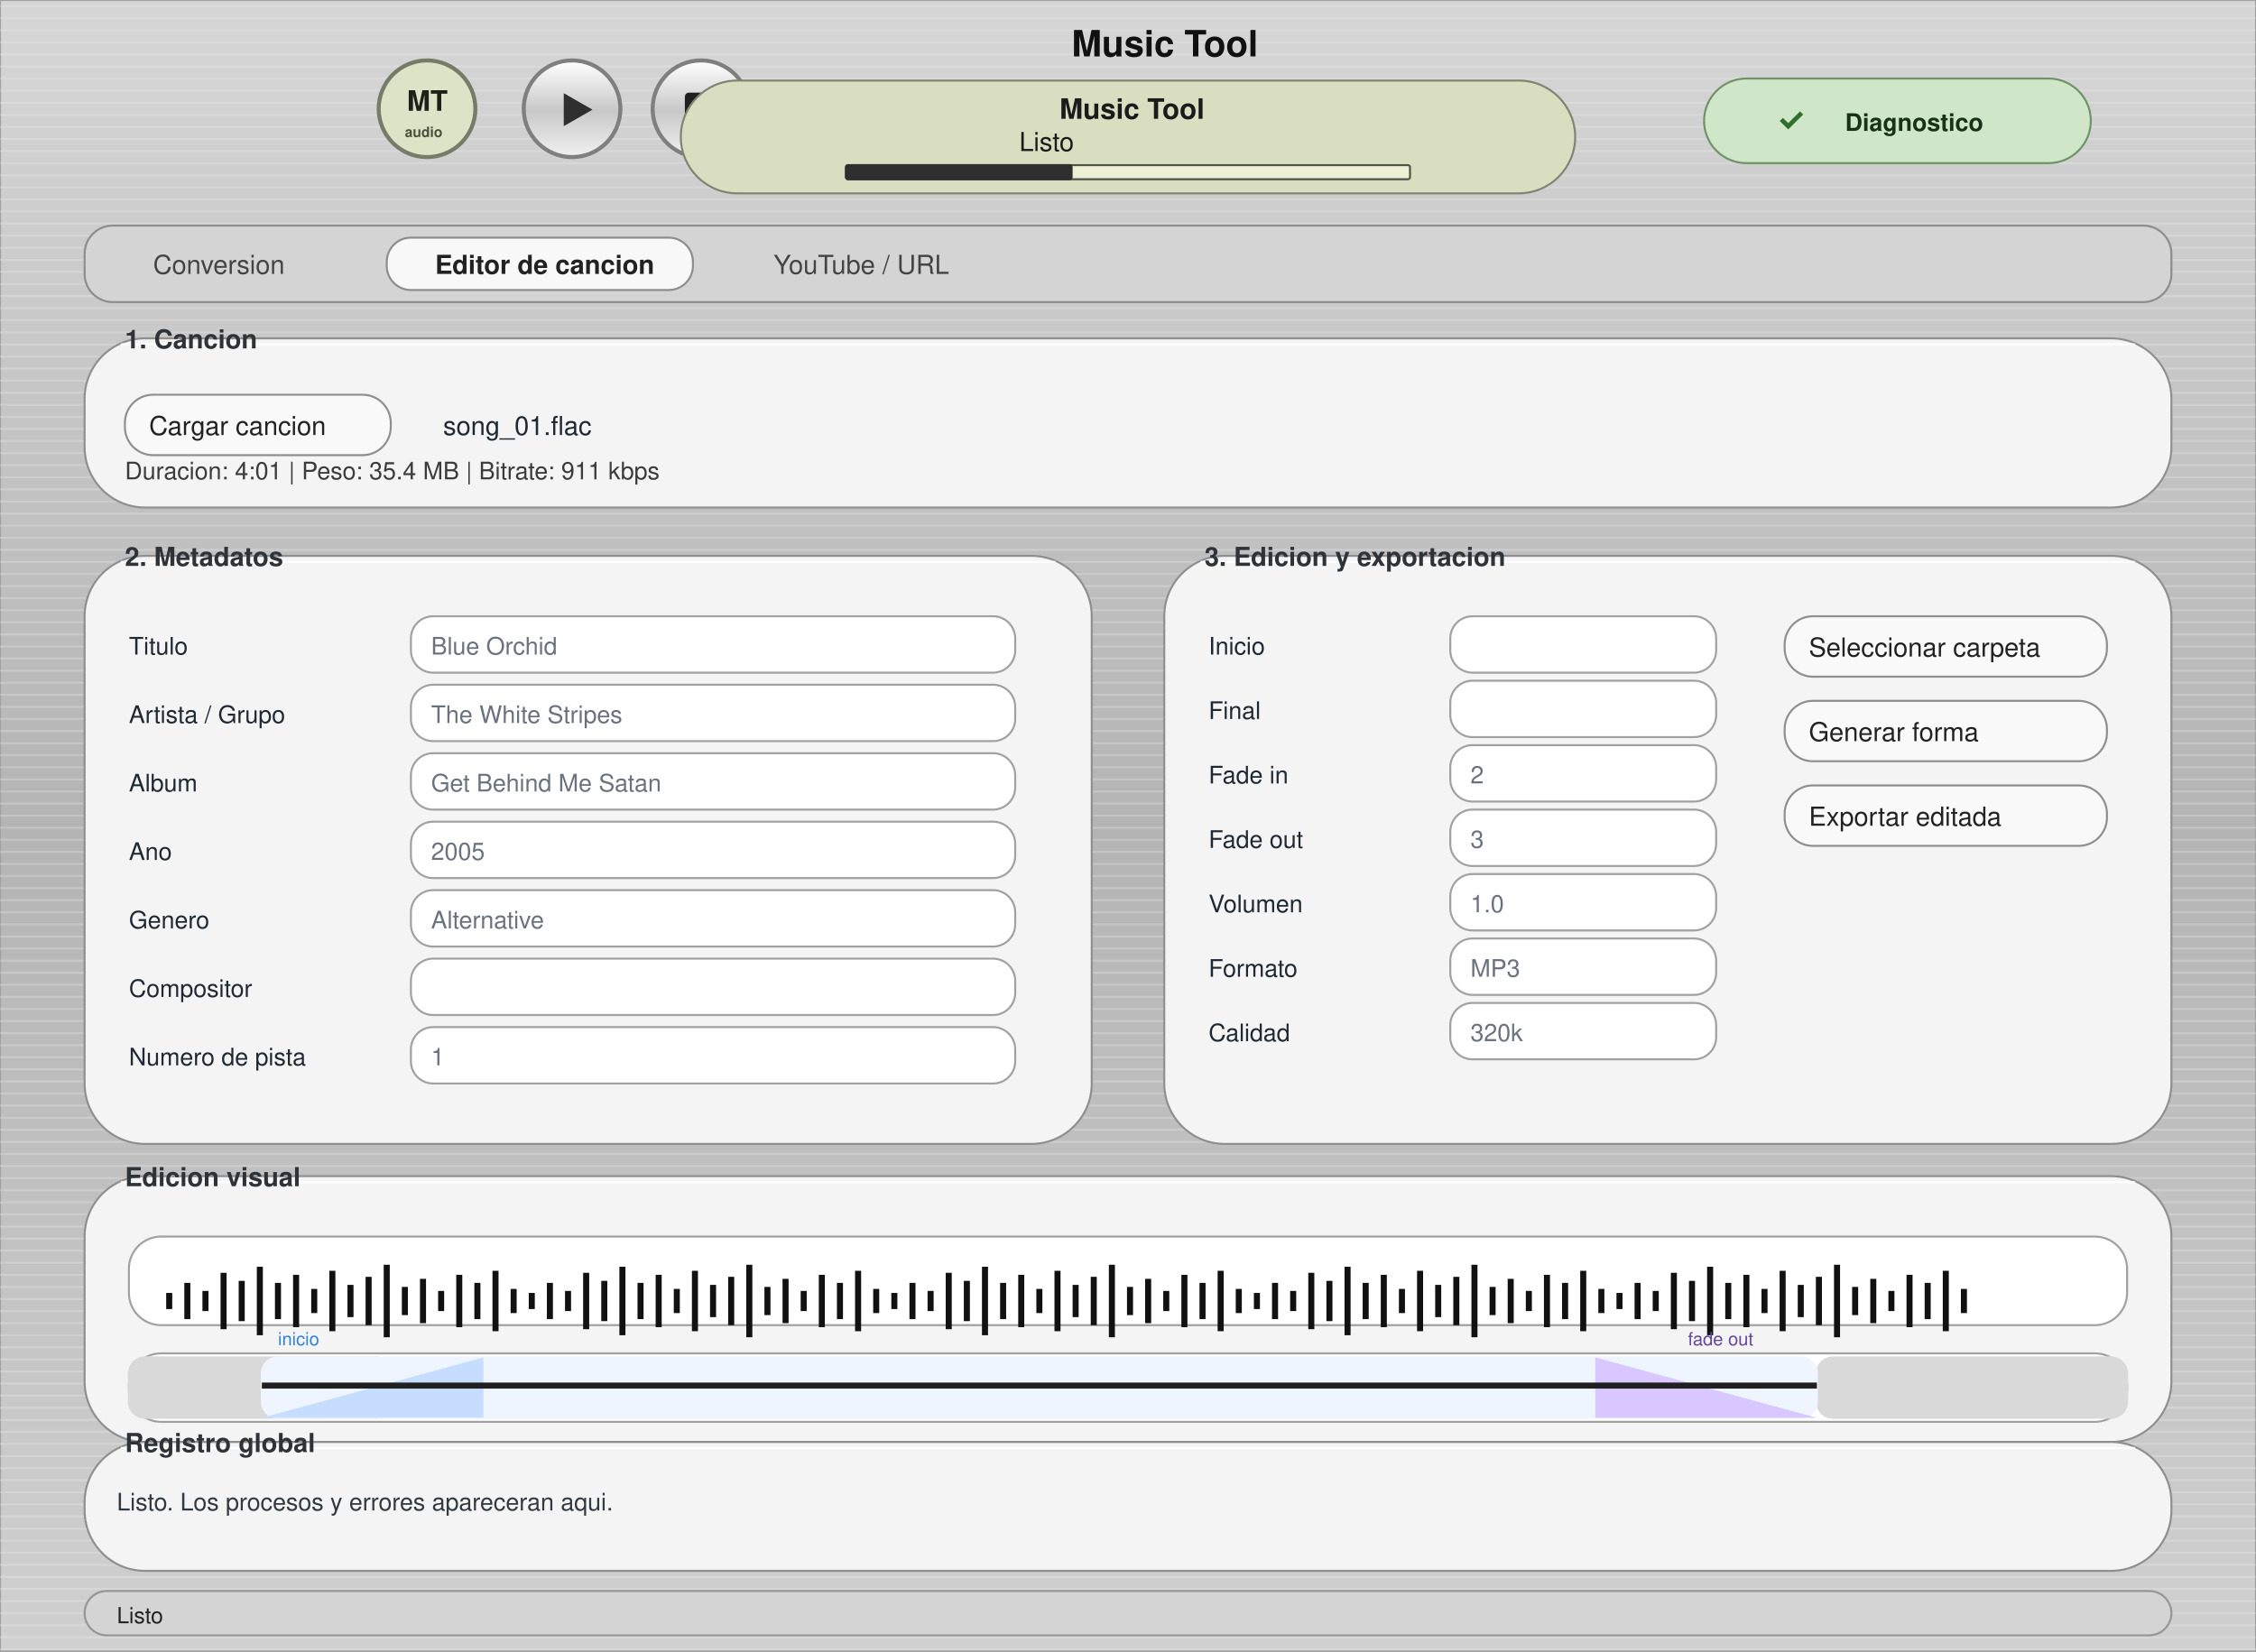
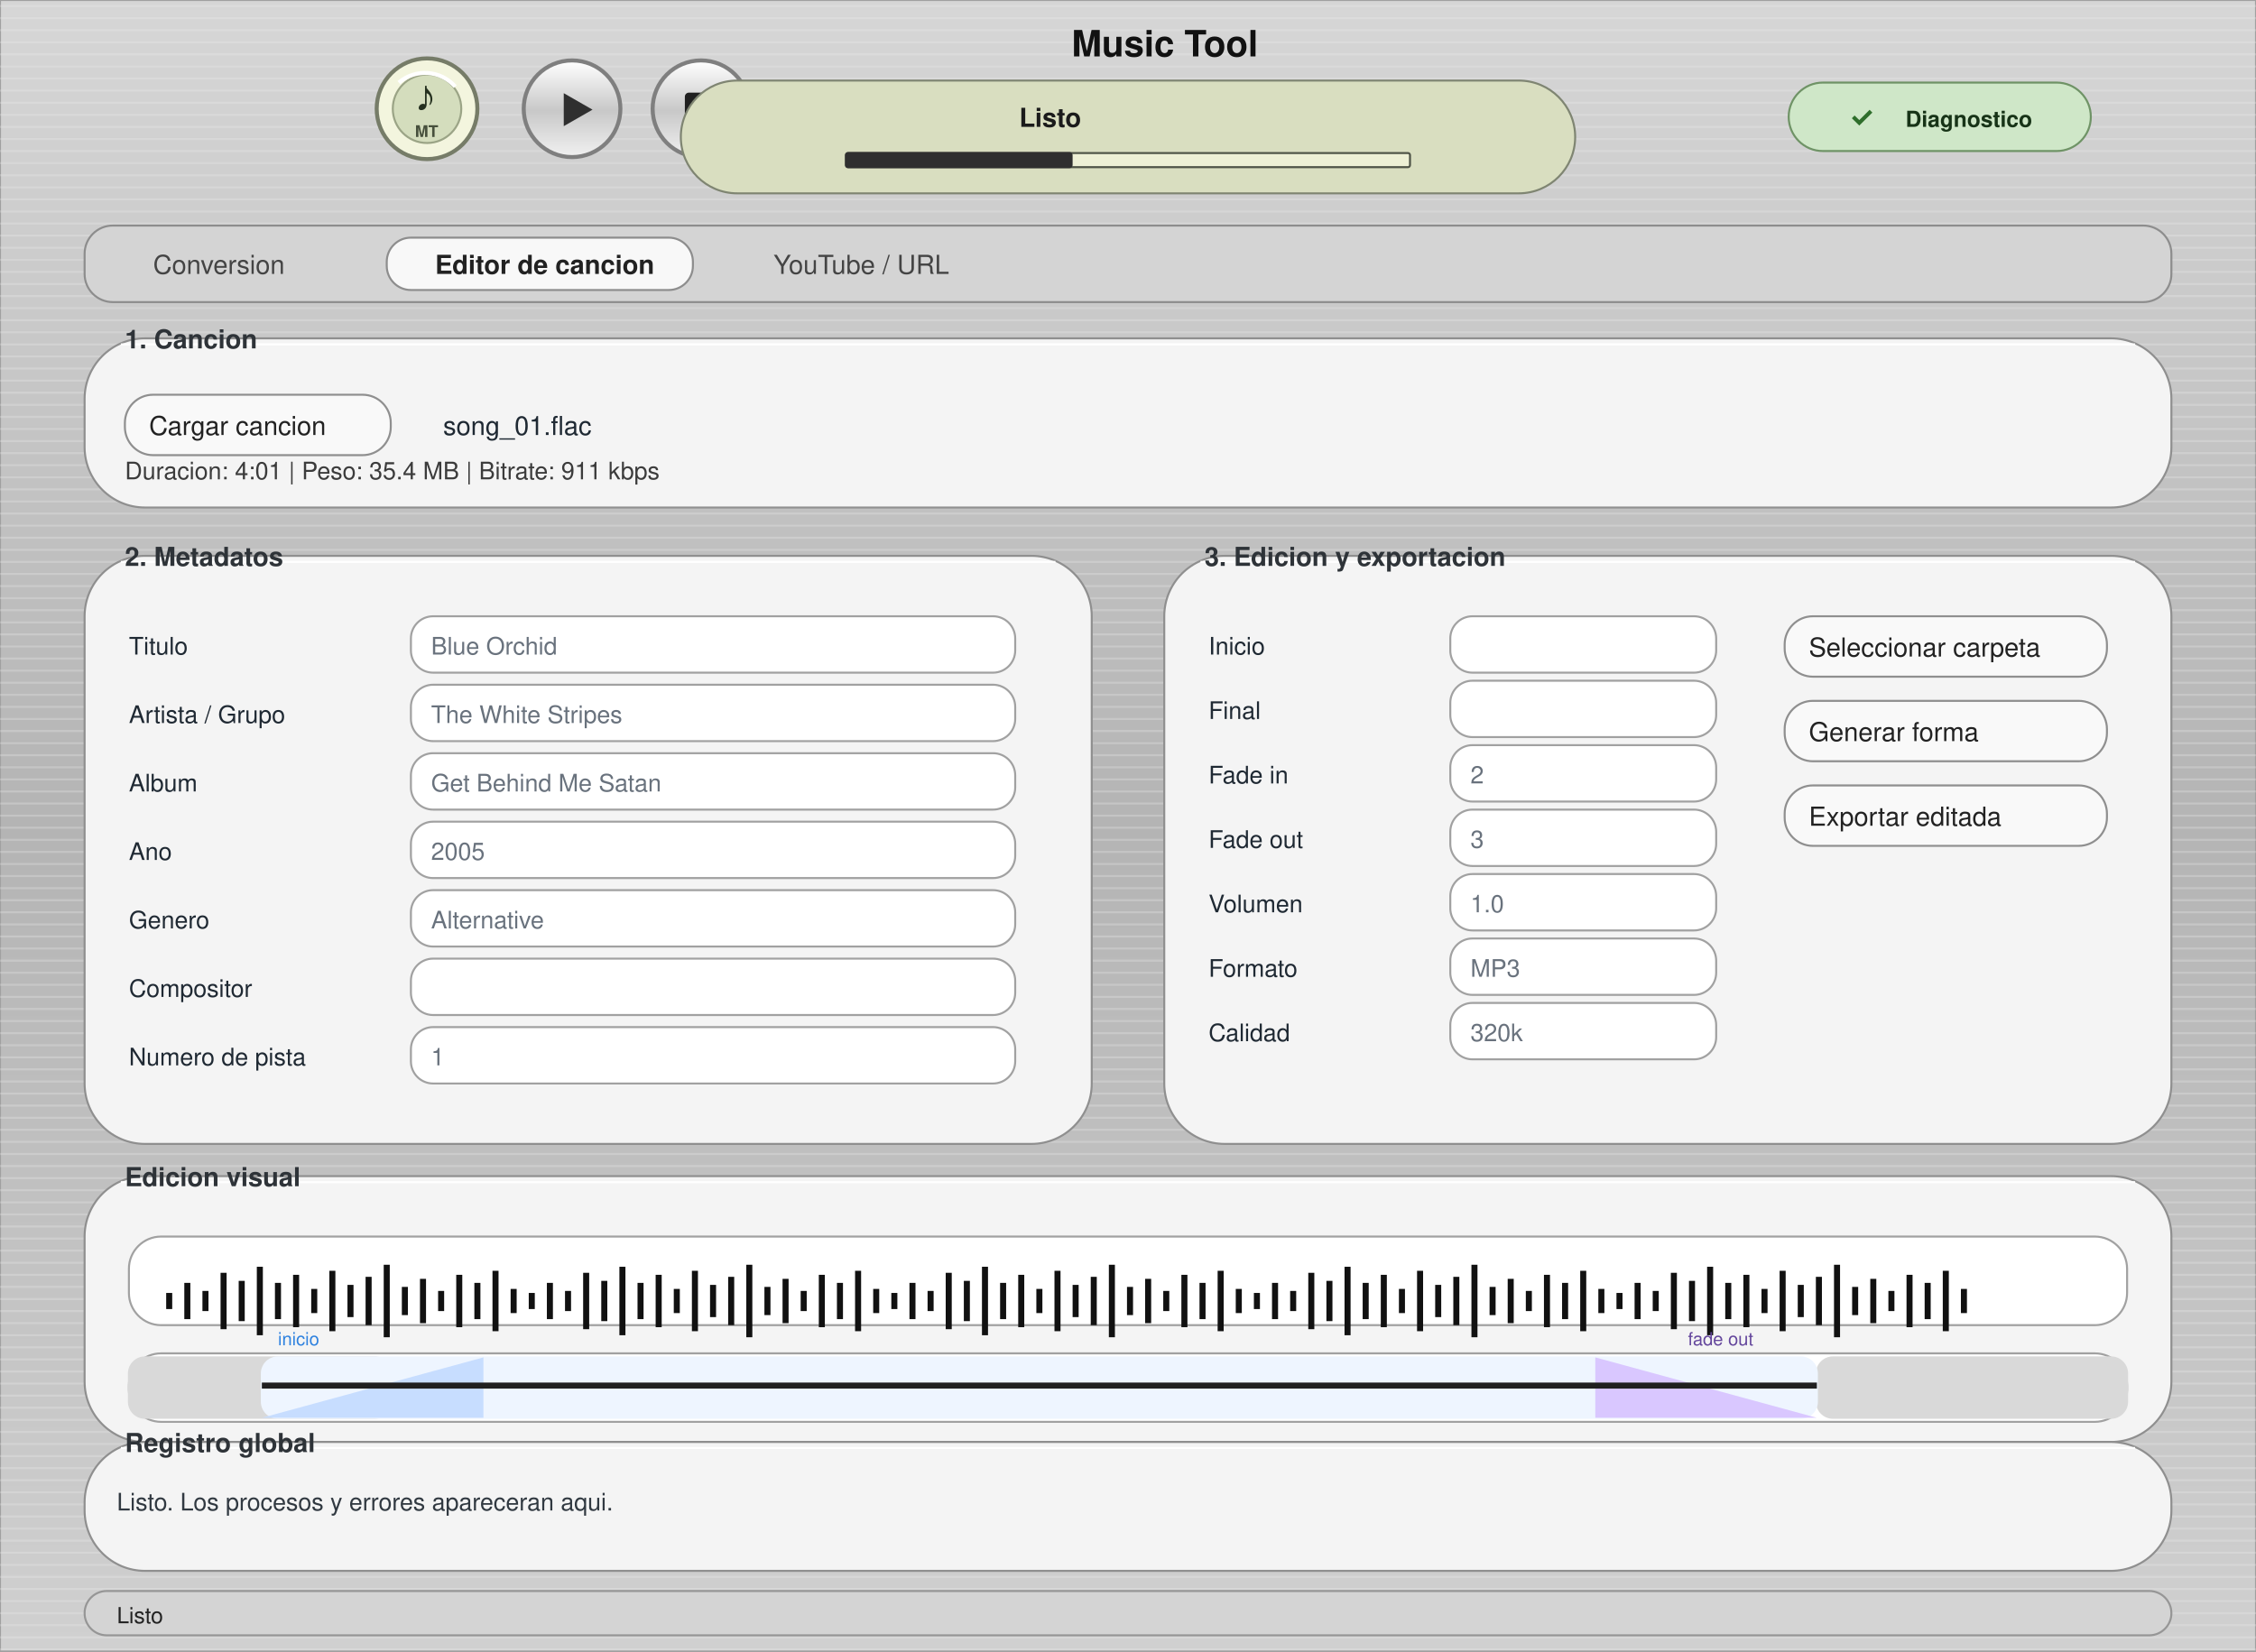
<svg xmlns="http://www.w3.org/2000/svg" width="1120" height="820" viewBox="0 0 1120 820">
  <defs>
    <linearGradient id="metal" x1="0" x2="0" y1="0" y2="1">
      <stop offset="0" stop-color="#d6d6d6" />
      <stop offset="0.5" stop-color="#b4b4b4" />
      <stop offset="1" stop-color="#d0d0d0" />
    </linearGradient>
    <linearGradient id="buttonChrome" x1="0" x2="0" y1="0" y2="1">
      <stop offset="0" stop-color="#ffffff" />
      <stop offset="0.52" stop-color="#c8c8c8" />
      <stop offset="1" stop-color="#f1f1f1" />
    </linearGradient>
    <linearGradient id="tableHeader" x1="0" x2="0" y1="0" y2="1">
      <stop offset="0" stop-color="#f9f9f9" />
      <stop offset="1" stop-color="#bdbdbd" />
    </linearGradient>
  </defs>
  <rect x="0" y="0" width="1120" height="820" rx="0" fill="url(#metal)" stroke="#a0a0a0" />
  <line x1="0" y1="3" x2="1120" y2="3" stroke="#eeeeee" opacity="0.28" />
  <line x1="0" y1="9" x2="1120" y2="9" stroke="#eeeeee" opacity="0.28" />
  <line x1="0" y1="15" x2="1120" y2="15" stroke="#eeeeee" opacity="0.28" />
  <line x1="0" y1="21" x2="1120" y2="21" stroke="#eeeeee" opacity="0.28" />
  <line x1="0" y1="27" x2="1120" y2="27" stroke="#eeeeee" opacity="0.28" />
  <line x1="0" y1="33" x2="1120" y2="33" stroke="#eeeeee" opacity="0.28" />
  <line x1="0" y1="39" x2="1120" y2="39" stroke="#eeeeee" opacity="0.28" />
  <line x1="0" y1="45" x2="1120" y2="45" stroke="#eeeeee" opacity="0.28" />
  <line x1="0" y1="51" x2="1120" y2="51" stroke="#eeeeee" opacity="0.28" />
  <line x1="0" y1="57" x2="1120" y2="57" stroke="#eeeeee" opacity="0.28" />
  <line x1="0" y1="63" x2="1120" y2="63" stroke="#eeeeee" opacity="0.28" />
  <line x1="0" y1="69" x2="1120" y2="69" stroke="#eeeeee" opacity="0.28" />
  <line x1="0" y1="75" x2="1120" y2="75" stroke="#eeeeee" opacity="0.28" />
  <line x1="0" y1="81" x2="1120" y2="81" stroke="#eeeeee" opacity="0.28" />
  <line x1="0" y1="87" x2="1120" y2="87" stroke="#eeeeee" opacity="0.28" />
  <line x1="0" y1="93" x2="1120" y2="93" stroke="#eeeeee" opacity="0.28" />
  <line x1="0" y1="99" x2="1120" y2="99" stroke="#eeeeee" opacity="0.28" />
  <line x1="0" y1="105" x2="1120" y2="105" stroke="#eeeeee" opacity="0.28" />
  <line x1="0" y1="111" x2="1120" y2="111" stroke="#eeeeee" opacity="0.28" />
  <line x1="0" y1="117" x2="1120" y2="117" stroke="#eeeeee" opacity="0.28" />
  <line x1="0" y1="123" x2="1120" y2="123" stroke="#eeeeee" opacity="0.28" />
  <line x1="0" y1="129" x2="1120" y2="129" stroke="#eeeeee" opacity="0.28" />
  <line x1="0" y1="135" x2="1120" y2="135" stroke="#eeeeee" opacity="0.28" />
  <line x1="0" y1="141" x2="1120" y2="141" stroke="#eeeeee" opacity="0.28" />
  <line x1="0" y1="147" x2="1120" y2="147" stroke="#eeeeee" opacity="0.28" />
  <line x1="0" y1="153" x2="1120" y2="153" stroke="#eeeeee" opacity="0.28" />
  <line x1="0" y1="159" x2="1120" y2="159" stroke="#eeeeee" opacity="0.28" />
  <line x1="0" y1="165" x2="1120" y2="165" stroke="#eeeeee" opacity="0.28" />
  <line x1="0" y1="171" x2="1120" y2="171" stroke="#eeeeee" opacity="0.28" />
  <line x1="0" y1="177" x2="1120" y2="177" stroke="#eeeeee" opacity="0.28" />
  <line x1="0" y1="183" x2="1120" y2="183" stroke="#eeeeee" opacity="0.28" />
  <line x1="0" y1="189" x2="1120" y2="189" stroke="#eeeeee" opacity="0.28" />
  <line x1="0" y1="195" x2="1120" y2="195" stroke="#eeeeee" opacity="0.28" />
  <line x1="0" y1="201" x2="1120" y2="201" stroke="#eeeeee" opacity="0.28" />
  <line x1="0" y1="207" x2="1120" y2="207" stroke="#eeeeee" opacity="0.28" />
  <line x1="0" y1="213" x2="1120" y2="213" stroke="#eeeeee" opacity="0.28" />
  <line x1="0" y1="219" x2="1120" y2="219" stroke="#eeeeee" opacity="0.28" />
  <line x1="0" y1="225" x2="1120" y2="225" stroke="#eeeeee" opacity="0.28" />
  <line x1="0" y1="231" x2="1120" y2="231" stroke="#eeeeee" opacity="0.28" />
  <line x1="0" y1="237" x2="1120" y2="237" stroke="#eeeeee" opacity="0.28" />
  <line x1="0" y1="243" x2="1120" y2="243" stroke="#eeeeee" opacity="0.28" />
  <line x1="0" y1="249" x2="1120" y2="249" stroke="#eeeeee" opacity="0.28" />
  <line x1="0" y1="255" x2="1120" y2="255" stroke="#eeeeee" opacity="0.28" />
  <line x1="0" y1="261" x2="1120" y2="261" stroke="#eeeeee" opacity="0.28" />
  <line x1="0" y1="267" x2="1120" y2="267" stroke="#eeeeee" opacity="0.28" />
  <line x1="0" y1="273" x2="1120" y2="273" stroke="#eeeeee" opacity="0.28" />
  <line x1="0" y1="279" x2="1120" y2="279" stroke="#eeeeee" opacity="0.28" />
  <line x1="0" y1="285" x2="1120" y2="285" stroke="#eeeeee" opacity="0.28" />
  <line x1="0" y1="291" x2="1120" y2="291" stroke="#eeeeee" opacity="0.28" />
  <line x1="0" y1="297" x2="1120" y2="297" stroke="#eeeeee" opacity="0.28" />
  <line x1="0" y1="303" x2="1120" y2="303" stroke="#eeeeee" opacity="0.28" />
  <line x1="0" y1="309" x2="1120" y2="309" stroke="#eeeeee" opacity="0.28" />
  <line x1="0" y1="315" x2="1120" y2="315" stroke="#eeeeee" opacity="0.28" />
  <line x1="0" y1="321" x2="1120" y2="321" stroke="#eeeeee" opacity="0.28" />
  <line x1="0" y1="327" x2="1120" y2="327" stroke="#eeeeee" opacity="0.28" />
  <line x1="0" y1="333" x2="1120" y2="333" stroke="#eeeeee" opacity="0.28" />
  <line x1="0" y1="339" x2="1120" y2="339" stroke="#eeeeee" opacity="0.28" />
  <line x1="0" y1="345" x2="1120" y2="345" stroke="#eeeeee" opacity="0.28" />
  <line x1="0" y1="351" x2="1120" y2="351" stroke="#eeeeee" opacity="0.28" />
  <line x1="0" y1="357" x2="1120" y2="357" stroke="#eeeeee" opacity="0.28" />
  <line x1="0" y1="363" x2="1120" y2="363" stroke="#eeeeee" opacity="0.28" />
  <line x1="0" y1="369" x2="1120" y2="369" stroke="#eeeeee" opacity="0.28" />
  <line x1="0" y1="375" x2="1120" y2="375" stroke="#eeeeee" opacity="0.28" />
  <line x1="0" y1="381" x2="1120" y2="381" stroke="#eeeeee" opacity="0.28" />
  <line x1="0" y1="387" x2="1120" y2="387" stroke="#eeeeee" opacity="0.28" />
  <line x1="0" y1="393" x2="1120" y2="393" stroke="#eeeeee" opacity="0.28" />
  <line x1="0" y1="399" x2="1120" y2="399" stroke="#eeeeee" opacity="0.28" />
  <line x1="0" y1="405" x2="1120" y2="405" stroke="#eeeeee" opacity="0.28" />
  <line x1="0" y1="411" x2="1120" y2="411" stroke="#eeeeee" opacity="0.28" />
  <line x1="0" y1="417" x2="1120" y2="417" stroke="#eeeeee" opacity="0.28" />
  <line x1="0" y1="423" x2="1120" y2="423" stroke="#eeeeee" opacity="0.28" />
  <line x1="0" y1="429" x2="1120" y2="429" stroke="#eeeeee" opacity="0.28" />
  <line x1="0" y1="435" x2="1120" y2="435" stroke="#eeeeee" opacity="0.28" />
  <line x1="0" y1="441" x2="1120" y2="441" stroke="#eeeeee" opacity="0.28" />
  <line x1="0" y1="447" x2="1120" y2="447" stroke="#eeeeee" opacity="0.28" />
  <line x1="0" y1="453" x2="1120" y2="453" stroke="#eeeeee" opacity="0.28" />
  <line x1="0" y1="459" x2="1120" y2="459" stroke="#eeeeee" opacity="0.28" />
  <line x1="0" y1="465" x2="1120" y2="465" stroke="#eeeeee" opacity="0.28" />
  <line x1="0" y1="471" x2="1120" y2="471" stroke="#eeeeee" opacity="0.28" />
  <line x1="0" y1="477" x2="1120" y2="477" stroke="#eeeeee" opacity="0.28" />
  <line x1="0" y1="483" x2="1120" y2="483" stroke="#eeeeee" opacity="0.28" />
  <line x1="0" y1="489" x2="1120" y2="489" stroke="#eeeeee" opacity="0.28" />
  <line x1="0" y1="495" x2="1120" y2="495" stroke="#eeeeee" opacity="0.28" />
  <line x1="0" y1="501" x2="1120" y2="501" stroke="#eeeeee" opacity="0.28" />
  <line x1="0" y1="507" x2="1120" y2="507" stroke="#eeeeee" opacity="0.28" />
  <line x1="0" y1="513" x2="1120" y2="513" stroke="#eeeeee" opacity="0.28" />
  <line x1="0" y1="519" x2="1120" y2="519" stroke="#eeeeee" opacity="0.28" />
  <line x1="0" y1="525" x2="1120" y2="525" stroke="#eeeeee" opacity="0.28" />
  <line x1="0" y1="531" x2="1120" y2="531" stroke="#eeeeee" opacity="0.28" />
  <line x1="0" y1="537" x2="1120" y2="537" stroke="#eeeeee" opacity="0.28" />
  <line x1="0" y1="543" x2="1120" y2="543" stroke="#eeeeee" opacity="0.28" />
  <line x1="0" y1="549" x2="1120" y2="549" stroke="#eeeeee" opacity="0.28" />
  <line x1="0" y1="555" x2="1120" y2="555" stroke="#eeeeee" opacity="0.28" />
  <line x1="0" y1="561" x2="1120" y2="561" stroke="#eeeeee" opacity="0.28" />
  <line x1="0" y1="567" x2="1120" y2="567" stroke="#eeeeee" opacity="0.28" />
  <line x1="0" y1="573" x2="1120" y2="573" stroke="#eeeeee" opacity="0.28" />
  <line x1="0" y1="579" x2="1120" y2="579" stroke="#eeeeee" opacity="0.28" />
  <line x1="0" y1="585" x2="1120" y2="585" stroke="#eeeeee" opacity="0.28" />
  <line x1="0" y1="591" x2="1120" y2="591" stroke="#eeeeee" opacity="0.28" />
  <line x1="0" y1="597" x2="1120" y2="597" stroke="#eeeeee" opacity="0.28" />
  <line x1="0" y1="603" x2="1120" y2="603" stroke="#eeeeee" opacity="0.28" />
  <line x1="0" y1="609" x2="1120" y2="609" stroke="#eeeeee" opacity="0.28" />
  <line x1="0" y1="615" x2="1120" y2="615" stroke="#eeeeee" opacity="0.28" />
  <line x1="0" y1="621" x2="1120" y2="621" stroke="#eeeeee" opacity="0.28" />
  <line x1="0" y1="627" x2="1120" y2="627" stroke="#eeeeee" opacity="0.28" />
  <line x1="0" y1="633" x2="1120" y2="633" stroke="#eeeeee" opacity="0.28" />
  <line x1="0" y1="639" x2="1120" y2="639" stroke="#eeeeee" opacity="0.28" />
  <line x1="0" y1="645" x2="1120" y2="645" stroke="#eeeeee" opacity="0.28" />
  <line x1="0" y1="651" x2="1120" y2="651" stroke="#eeeeee" opacity="0.28" />
  <line x1="0" y1="657" x2="1120" y2="657" stroke="#eeeeee" opacity="0.28" />
  <line x1="0" y1="663" x2="1120" y2="663" stroke="#eeeeee" opacity="0.28" />
  <line x1="0" y1="669" x2="1120" y2="669" stroke="#eeeeee" opacity="0.28" />
  <line x1="0" y1="675" x2="1120" y2="675" stroke="#eeeeee" opacity="0.28" />
  <line x1="0" y1="681" x2="1120" y2="681" stroke="#eeeeee" opacity="0.28" />
  <line x1="0" y1="687" x2="1120" y2="687" stroke="#eeeeee" opacity="0.28" />
  <line x1="0" y1="693" x2="1120" y2="693" stroke="#eeeeee" opacity="0.28" />
  <line x1="0" y1="699" x2="1120" y2="699" stroke="#eeeeee" opacity="0.28" />
  <line x1="0" y1="705" x2="1120" y2="705" stroke="#eeeeee" opacity="0.28" />
  <line x1="0" y1="711" x2="1120" y2="711" stroke="#eeeeee" opacity="0.28" />
  <line x1="0" y1="717" x2="1120" y2="717" stroke="#eeeeee" opacity="0.28" />
  <line x1="0" y1="723" x2="1120" y2="723" stroke="#eeeeee" opacity="0.28" />
  <line x1="0" y1="729" x2="1120" y2="729" stroke="#eeeeee" opacity="0.28" />
  <line x1="0" y1="735" x2="1120" y2="735" stroke="#eeeeee" opacity="0.28" />
  <line x1="0" y1="741" x2="1120" y2="741" stroke="#eeeeee" opacity="0.28" />
  <line x1="0" y1="747" x2="1120" y2="747" stroke="#eeeeee" opacity="0.28" />
  <line x1="0" y1="753" x2="1120" y2="753" stroke="#eeeeee" opacity="0.28" />
  <line x1="0" y1="759" x2="1120" y2="759" stroke="#eeeeee" opacity="0.28" />
  <line x1="0" y1="765" x2="1120" y2="765" stroke="#eeeeee" opacity="0.28" />
  <line x1="0" y1="771" x2="1120" y2="771" stroke="#eeeeee" opacity="0.28" />
  <line x1="0" y1="777" x2="1120" y2="777" stroke="#eeeeee" opacity="0.28" />
  <line x1="0" y1="783" x2="1120" y2="783" stroke="#eeeeee" opacity="0.28" />
  <line x1="0" y1="789" x2="1120" y2="789" stroke="#eeeeee" opacity="0.28" />
  <line x1="0" y1="795" x2="1120" y2="795" stroke="#eeeeee" opacity="0.28" />
  <line x1="0" y1="801" x2="1120" y2="801" stroke="#eeeeee" opacity="0.28" />
  <line x1="0" y1="807" x2="1120" y2="807" stroke="#eeeeee" opacity="0.28" />
  <line x1="0" y1="813" x2="1120" y2="813" stroke="#eeeeee" opacity="0.28" />
  <line x1="0" y1="819" x2="1120" y2="819" stroke="#eeeeee" opacity="0.28" />
  <text x="532" y="28" font-family="-apple-system, BlinkMacSystemFont, Helvetica, Arial, sans-serif" font-size="18" font-weight="700" fill="#111111">Music Tool</text>
-   <circle cx="212" cy="54" r="24" fill="#dde3c7" stroke="#767c68" stroke-width="2" />
-   <text x="202" y="55" font-family="-apple-system, BlinkMacSystemFont, Helvetica, Arial, sans-serif" font-size="14" font-weight="700" fill="#1d2218">MT</text>
-   <text x="201" y="68" font-family="-apple-system, BlinkMacSystemFont, Helvetica, Arial, sans-serif" font-size="7" font-weight="700" fill="#47503c">audio</text>
+   <circle cx="212" cy="54" r="25" fill="#f3f5de" stroke="#767c68" stroke-width="2" />
+   <circle cx="212" cy="54" r="17" fill="#d4ddbd" stroke="#9ba486" />
+   <path d="M198 41 A20 20 0 0 1 226 43" fill="none" stroke="#ffffff" stroke-width="2" />
+   <text x="207" y="55" font-family="-apple-system, BlinkMacSystemFont, Helvetica, Arial, sans-serif" font-size="17" font-weight="700" fill="#25301f">♪</text>
+   <text x="206" y="68" font-family="-apple-system, BlinkMacSystemFont, Helvetica, Arial, sans-serif" font-size="8" font-weight="700" fill="#47503c">MT</text>
  <circle cx="284" cy="54" r="24" fill="url(#buttonChrome)" stroke="#7f7f7f" stroke-width="2" />
  <text x="278" y="61" font-family="-apple-system, BlinkMacSystemFont, Helvetica, Arial, sans-serif" font-size="18" font-weight="700" fill="#2f2f2f">▶</text>
  <circle cx="348" cy="54" r="24" fill="url(#buttonChrome)" stroke="#7f7f7f" stroke-width="2" />
  <rect x="340" y="46" width="16" height="16" rx="2" fill="#202020" />
  <rect x="338" y="40" width="444" height="56" rx="28" fill="#d9dec0" stroke="#7f8572" />
-   <text x="526" y="59" font-family="-apple-system, BlinkMacSystemFont, Helvetica, Arial, sans-serif" font-size="14" font-weight="700" fill="#1b1b1b">Music Tool</text>
-   <text x="506" y="75" font-family="-apple-system, BlinkMacSystemFont, Helvetica, Arial, sans-serif" font-size="13" font-weight="400" fill="#1b1b1b">Listo</text>
-   <rect x="420" y="82" width="280" height="7" rx="1" fill="#edf0d5" stroke="#4f5447" />
-   <rect x="420" y="82" width="112" height="7" rx="1" fill="#2f2f2f" stroke="#2f2f2f" />
-   <rect x="846" y="39" width="192" height="42" rx="21" fill="#cfe7c8" stroke="#6f9366" />
-   <text x="882" y="65" font-family="-apple-system, BlinkMacSystemFont, Helvetica, Arial, sans-serif" font-size="16" font-weight="700" fill="#2f6e2c">✓</text>
-   <text x="916" y="65" font-family="-apple-system, BlinkMacSystemFont, Helvetica, Arial, sans-serif" font-size="12" font-weight="700" fill="#173317">Diagnostico</text>
+   <text x="506" y="63" font-family="-apple-system, BlinkMacSystemFont, Helvetica, Arial, sans-serif" font-size="13" font-weight="700" fill="#1b1b1b">Listo</text>
+   <rect x="420" y="76" width="280" height="7" rx="1" fill="#edf0d5" stroke="#4f5447" />
+   <rect x="420" y="76" width="112" height="7" rx="1" fill="#2f2f2f" stroke="#2f2f2f" />
+   <rect x="888" y="41" width="150" height="34" rx="17" fill="#cfe7c8" stroke="#6f9366" />
+   <text x="918" y="63" font-family="-apple-system, BlinkMacSystemFont, Helvetica, Arial, sans-serif" font-size="14" font-weight="700" fill="#2f6e2c">✓</text>
+   <text x="946" y="63" font-family="-apple-system, BlinkMacSystemFont, Helvetica, Arial, sans-serif" font-size="11" font-weight="700" fill="#173317">Diagnostico</text>
  <rect x="42" y="112" width="1036" height="38" rx="14" fill="#d4d4d4" stroke="#8d8d8d" />
  <text x="76" y="136" font-family="-apple-system, BlinkMacSystemFont, Helvetica, Arial, sans-serif" font-size="13" font-weight="500" fill="#444">Conversion</text>
  <rect x="192" y="118" width="152" height="26" rx="12" fill="#f8f8f8" stroke="#8d8d8d" />
  <text x="216" y="136" font-family="-apple-system, BlinkMacSystemFont, Helvetica, Arial, sans-serif" font-size="13" font-weight="600" fill="#222">Editor de cancion</text>
  <text x="384" y="136" font-family="-apple-system, BlinkMacSystemFont, Helvetica, Arial, sans-serif" font-size="13" font-weight="500" fill="#444">YouTube / URL</text>
  <rect x="42" y="168" width="1036" height="84" rx="30" fill="#f4f4f4" stroke="#8f8f8f" />
  <line x1="60" y1="171" x2="1060" y2="171" stroke="#ffffff" />
  <text x="62" y="173" font-family="-apple-system, BlinkMacSystemFont, Helvetica, Arial, sans-serif" font-size="13" font-weight="600" fill="#2e3338">1. Cancion</text>
  <rect x="62" y="196" width="132" height="30" rx="14" fill="#f9f9f9" stroke="#8f8f8f" />
  <text x="74" y="216" font-family="-apple-system, BlinkMacSystemFont, Helvetica, Arial, sans-serif" font-size="13" font-weight="500" fill="#222">Cargar cancion</text>
  <text x="220" y="216" font-family="-apple-system, BlinkMacSystemFont, Helvetica, Arial, sans-serif" font-size="13" font-weight="500" fill="#1f2933">song_01.flac</text>
  <text x="62" y="238" font-family="-apple-system, BlinkMacSystemFont, Helvetica, Arial, sans-serif" font-size="12" font-weight="400" fill="#3b3b3b">Duracion: 4:01 | Peso: 35.4 MB | Bitrate: 911 kbps</text>
  <rect x="42" y="276" width="500" height="292" rx="30" fill="#f4f4f4" stroke="#8f8f8f" />
  <line x1="60" y1="279" x2="524" y2="279" stroke="#ffffff" />
  <text x="62" y="281" font-family="-apple-system, BlinkMacSystemFont, Helvetica, Arial, sans-serif" font-size="13" font-weight="600" fill="#2e3338">2. Metadatos</text>
  <text x="64" y="325" font-family="-apple-system, BlinkMacSystemFont, Helvetica, Arial, sans-serif" font-size="12" font-weight="500" fill="#1f2933">Titulo</text>
  <rect x="204" y="306" width="300" height="28" rx="11" fill="#ffffff" stroke="#a1a1a1" />
  <text x="214" y="325" font-family="-apple-system, BlinkMacSystemFont, Helvetica, Arial, sans-serif" font-size="12" font-weight="400" fill="#69727d">Blue Orchid</text>
  <text x="64" y="359" font-family="-apple-system, BlinkMacSystemFont, Helvetica, Arial, sans-serif" font-size="12" font-weight="500" fill="#1f2933">Artista / Grupo</text>
  <rect x="204" y="340" width="300" height="28" rx="11" fill="#ffffff" stroke="#a1a1a1" />
  <text x="214" y="359" font-family="-apple-system, BlinkMacSystemFont, Helvetica, Arial, sans-serif" font-size="12" font-weight="400" fill="#69727d">The White Stripes</text>
  <text x="64" y="393" font-family="-apple-system, BlinkMacSystemFont, Helvetica, Arial, sans-serif" font-size="12" font-weight="500" fill="#1f2933">Album</text>
  <rect x="204" y="374" width="300" height="28" rx="11" fill="#ffffff" stroke="#a1a1a1" />
  <text x="214" y="393" font-family="-apple-system, BlinkMacSystemFont, Helvetica, Arial, sans-serif" font-size="12" font-weight="400" fill="#69727d">Get Behind Me Satan</text>
  <text x="64" y="427" font-family="-apple-system, BlinkMacSystemFont, Helvetica, Arial, sans-serif" font-size="12" font-weight="500" fill="#1f2933">Ano</text>
  <rect x="204" y="408" width="300" height="28" rx="11" fill="#ffffff" stroke="#a1a1a1" />
  <text x="214" y="427" font-family="-apple-system, BlinkMacSystemFont, Helvetica, Arial, sans-serif" font-size="12" font-weight="400" fill="#69727d">2005</text>
  <text x="64" y="461" font-family="-apple-system, BlinkMacSystemFont, Helvetica, Arial, sans-serif" font-size="12" font-weight="500" fill="#1f2933">Genero</text>
  <rect x="204" y="442" width="300" height="28" rx="11" fill="#ffffff" stroke="#a1a1a1" />
  <text x="214" y="461" font-family="-apple-system, BlinkMacSystemFont, Helvetica, Arial, sans-serif" font-size="12" font-weight="400" fill="#69727d">Alternative</text>
  <text x="64" y="495" font-family="-apple-system, BlinkMacSystemFont, Helvetica, Arial, sans-serif" font-size="12" font-weight="500" fill="#1f2933">Compositor</text>
  <rect x="204" y="476" width="300" height="28" rx="11" fill="#ffffff" stroke="#a1a1a1" />
  <text x="214" y="495" font-family="-apple-system, BlinkMacSystemFont, Helvetica, Arial, sans-serif" font-size="12" font-weight="400" fill="#69727d" />
  <text x="64" y="529" font-family="-apple-system, BlinkMacSystemFont, Helvetica, Arial, sans-serif" font-size="12" font-weight="500" fill="#1f2933">Numero de pista</text>
  <rect x="204" y="510" width="300" height="28" rx="11" fill="#ffffff" stroke="#a1a1a1" />
  <text x="214" y="529" font-family="-apple-system, BlinkMacSystemFont, Helvetica, Arial, sans-serif" font-size="12" font-weight="400" fill="#69727d">1</text>
  <rect x="578" y="276" width="500" height="292" rx="30" fill="#f4f4f4" stroke="#8f8f8f" />
  <line x1="596" y1="279" x2="1060" y2="279" stroke="#ffffff" />
  <text x="598" y="281" font-family="-apple-system, BlinkMacSystemFont, Helvetica, Arial, sans-serif" font-size="13" font-weight="600" fill="#2e3338">3. Edicion y exportacion</text>
  <text x="600" y="325" font-family="-apple-system, BlinkMacSystemFont, Helvetica, Arial, sans-serif" font-size="12" font-weight="500" fill="#1f2933">Inicio</text>
  <rect x="720" y="306" width="132" height="28" rx="11" fill="#ffffff" stroke="#a1a1a1" />
  <text x="730" y="325" font-family="-apple-system, BlinkMacSystemFont, Helvetica, Arial, sans-serif" font-size="12" font-weight="400" fill="#69727d" />
  <text x="600" y="357" font-family="-apple-system, BlinkMacSystemFont, Helvetica, Arial, sans-serif" font-size="12" font-weight="500" fill="#1f2933">Final</text>
  <rect x="720" y="338" width="132" height="28" rx="11" fill="#ffffff" stroke="#a1a1a1" />
  <text x="730" y="357" font-family="-apple-system, BlinkMacSystemFont, Helvetica, Arial, sans-serif" font-size="12" font-weight="400" fill="#69727d" />
  <text x="600" y="389" font-family="-apple-system, BlinkMacSystemFont, Helvetica, Arial, sans-serif" font-size="12" font-weight="500" fill="#1f2933">Fade in</text>
  <rect x="720" y="370" width="132" height="28" rx="11" fill="#ffffff" stroke="#a1a1a1" />
  <text x="730" y="389" font-family="-apple-system, BlinkMacSystemFont, Helvetica, Arial, sans-serif" font-size="12" font-weight="400" fill="#69727d">2</text>
  <text x="600" y="421" font-family="-apple-system, BlinkMacSystemFont, Helvetica, Arial, sans-serif" font-size="12" font-weight="500" fill="#1f2933">Fade out</text>
  <rect x="720" y="402" width="132" height="28" rx="11" fill="#ffffff" stroke="#a1a1a1" />
  <text x="730" y="421" font-family="-apple-system, BlinkMacSystemFont, Helvetica, Arial, sans-serif" font-size="12" font-weight="400" fill="#69727d">3</text>
  <text x="600" y="453" font-family="-apple-system, BlinkMacSystemFont, Helvetica, Arial, sans-serif" font-size="12" font-weight="500" fill="#1f2933">Volumen</text>
  <rect x="720" y="434" width="132" height="28" rx="11" fill="#ffffff" stroke="#a1a1a1" />
  <text x="730" y="453" font-family="-apple-system, BlinkMacSystemFont, Helvetica, Arial, sans-serif" font-size="12" font-weight="400" fill="#69727d">1.0</text>
  <text x="600" y="485" font-family="-apple-system, BlinkMacSystemFont, Helvetica, Arial, sans-serif" font-size="12" font-weight="500" fill="#1f2933">Formato</text>
  <rect x="720" y="466" width="132" height="28" rx="11" fill="#ffffff" stroke="#a1a1a1" />
  <text x="730" y="485" font-family="-apple-system, BlinkMacSystemFont, Helvetica, Arial, sans-serif" font-size="12" font-weight="400" fill="#69727d">MP3</text>
  <text x="600" y="517" font-family="-apple-system, BlinkMacSystemFont, Helvetica, Arial, sans-serif" font-size="12" font-weight="500" fill="#1f2933">Calidad</text>
  <rect x="720" y="498" width="132" height="28" rx="11" fill="#ffffff" stroke="#a1a1a1" />
  <text x="730" y="517" font-family="-apple-system, BlinkMacSystemFont, Helvetica, Arial, sans-serif" font-size="12" font-weight="400" fill="#69727d">320k</text>
  <rect x="886" y="306" width="160" height="30" rx="14" fill="#f9f9f9" stroke="#8f8f8f" />
  <text x="898" y="326" font-family="-apple-system, BlinkMacSystemFont, Helvetica, Arial, sans-serif" font-size="13" font-weight="500" fill="#222">Seleccionar carpeta</text>
  <rect x="886" y="348" width="160" height="30" rx="14" fill="#f9f9f9" stroke="#8f8f8f" />
  <text x="898" y="368" font-family="-apple-system, BlinkMacSystemFont, Helvetica, Arial, sans-serif" font-size="13" font-weight="500" fill="#222">Generar forma</text>
  <rect x="886" y="390" width="160" height="30" rx="14" fill="#f9f9f9" stroke="#8f8f8f" />
  <text x="898" y="410" font-family="-apple-system, BlinkMacSystemFont, Helvetica, Arial, sans-serif" font-size="13" font-weight="500" fill="#222">Exportar editada</text>
  <rect x="42" y="584" width="1036" height="132" rx="30" fill="#f4f4f4" stroke="#8f8f8f" />
  <line x1="60" y1="587" x2="1060" y2="587" stroke="#ffffff" />
  <text x="62" y="589" font-family="-apple-system, BlinkMacSystemFont, Helvetica, Arial, sans-serif" font-size="13" font-weight="600" fill="#2e3338">Edicion visual</text>
  <rect x="64" y="614" width="992" height="44" rx="16" fill="#ffffff" stroke="#a1a1a1" />
  <line x1="84" y1="642" x2="84" y2="650" stroke="#111111" stroke-width="3" />
  <line x1="93" y1="637" x2="93" y2="655" stroke="#111111" stroke-width="3" />
  <line x1="102" y1="641" x2="102" y2="651" stroke="#111111" stroke-width="3" />
  <line x1="111" y1="632" x2="111" y2="660" stroke="#111111" stroke-width="3" />
  <line x1="120" y1="636" x2="120" y2="656" stroke="#111111" stroke-width="3" />
  <line x1="129" y1="629" x2="129" y2="663" stroke="#111111" stroke-width="3" />
  <line x1="138" y1="637" x2="138" y2="655" stroke="#111111" stroke-width="3" />
  <line x1="147" y1="633" x2="147" y2="659" stroke="#111111" stroke-width="3" />
  <line x1="156" y1="640" x2="156" y2="652" stroke="#111111" stroke-width="3" />
  <line x1="165" y1="631" x2="165" y2="661" stroke="#111111" stroke-width="3" />
  <line x1="174" y1="638" x2="174" y2="654" stroke="#111111" stroke-width="3" />
  <line x1="183" y1="634" x2="183" y2="658" stroke="#111111" stroke-width="3" />
  <line x1="192" y1="628" x2="192" y2="664" stroke="#111111" stroke-width="3" />
  <line x1="201" y1="639" x2="201" y2="653" stroke="#111111" stroke-width="3" />
  <line x1="210" y1="635" x2="210" y2="657" stroke="#111111" stroke-width="3" />
  <line x1="219" y1="641" x2="219" y2="651" stroke="#111111" stroke-width="3" />
  <line x1="228" y1="633" x2="228" y2="659" stroke="#111111" stroke-width="3" />
  <line x1="237" y1="637" x2="237" y2="655" stroke="#111111" stroke-width="3" />
  <line x1="246" y1="631" x2="246" y2="661" stroke="#111111" stroke-width="3" />
  <line x1="255" y1="640" x2="255" y2="652" stroke="#111111" stroke-width="3" />
  <line x1="264" y1="642" x2="264" y2="650" stroke="#111111" stroke-width="3" />
  <line x1="273" y1="637" x2="273" y2="655" stroke="#111111" stroke-width="3" />
  <line x1="282" y1="641" x2="282" y2="651" stroke="#111111" stroke-width="3" />
  <line x1="291" y1="632" x2="291" y2="660" stroke="#111111" stroke-width="3" />
  <line x1="300" y1="636" x2="300" y2="656" stroke="#111111" stroke-width="3" />
  <line x1="309" y1="629" x2="309" y2="663" stroke="#111111" stroke-width="3" />
  <line x1="318" y1="637" x2="318" y2="655" stroke="#111111" stroke-width="3" />
  <line x1="327" y1="633" x2="327" y2="659" stroke="#111111" stroke-width="3" />
  <line x1="336" y1="640" x2="336" y2="652" stroke="#111111" stroke-width="3" />
  <line x1="345" y1="631" x2="345" y2="661" stroke="#111111" stroke-width="3" />
  <line x1="354" y1="638" x2="354" y2="654" stroke="#111111" stroke-width="3" />
  <line x1="363" y1="634" x2="363" y2="658" stroke="#111111" stroke-width="3" />
  <line x1="372" y1="628" x2="372" y2="664" stroke="#111111" stroke-width="3" />
  <line x1="381" y1="639" x2="381" y2="653" stroke="#111111" stroke-width="3" />
  <line x1="390" y1="635" x2="390" y2="657" stroke="#111111" stroke-width="3" />
  <line x1="399" y1="641" x2="399" y2="651" stroke="#111111" stroke-width="3" />
  <line x1="408" y1="633" x2="408" y2="659" stroke="#111111" stroke-width="3" />
  <line x1="417" y1="637" x2="417" y2="655" stroke="#111111" stroke-width="3" />
  <line x1="426" y1="631" x2="426" y2="661" stroke="#111111" stroke-width="3" />
  <line x1="435" y1="640" x2="435" y2="652" stroke="#111111" stroke-width="3" />
  <line x1="444" y1="642" x2="444" y2="650" stroke="#111111" stroke-width="3" />
  <line x1="453" y1="637" x2="453" y2="655" stroke="#111111" stroke-width="3" />
  <line x1="462" y1="641" x2="462" y2="651" stroke="#111111" stroke-width="3" />
  <line x1="471" y1="632" x2="471" y2="660" stroke="#111111" stroke-width="3" />
  <line x1="480" y1="636" x2="480" y2="656" stroke="#111111" stroke-width="3" />
  <line x1="489" y1="629" x2="489" y2="663" stroke="#111111" stroke-width="3" />
  <line x1="498" y1="637" x2="498" y2="655" stroke="#111111" stroke-width="3" />
  <line x1="507" y1="633" x2="507" y2="659" stroke="#111111" stroke-width="3" />
  <line x1="516" y1="640" x2="516" y2="652" stroke="#111111" stroke-width="3" />
  <line x1="525" y1="631" x2="525" y2="661" stroke="#111111" stroke-width="3" />
  <line x1="534" y1="638" x2="534" y2="654" stroke="#111111" stroke-width="3" />
  <line x1="543" y1="634" x2="543" y2="658" stroke="#111111" stroke-width="3" />
  <line x1="552" y1="628" x2="552" y2="664" stroke="#111111" stroke-width="3" />
  <line x1="561" y1="639" x2="561" y2="653" stroke="#111111" stroke-width="3" />
  <line x1="570" y1="635" x2="570" y2="657" stroke="#111111" stroke-width="3" />
  <line x1="579" y1="641" x2="579" y2="651" stroke="#111111" stroke-width="3" />
  <line x1="588" y1="633" x2="588" y2="659" stroke="#111111" stroke-width="3" />
  <line x1="597" y1="637" x2="597" y2="655" stroke="#111111" stroke-width="3" />
  <line x1="606" y1="631" x2="606" y2="661" stroke="#111111" stroke-width="3" />
  <line x1="615" y1="640" x2="615" y2="652" stroke="#111111" stroke-width="3" />
  <line x1="624" y1="642" x2="624" y2="650" stroke="#111111" stroke-width="3" />
  <line x1="633" y1="637" x2="633" y2="655" stroke="#111111" stroke-width="3" />
  <line x1="642" y1="641" x2="642" y2="651" stroke="#111111" stroke-width="3" />
  <line x1="651" y1="632" x2="651" y2="660" stroke="#111111" stroke-width="3" />
  <line x1="660" y1="636" x2="660" y2="656" stroke="#111111" stroke-width="3" />
  <line x1="669" y1="629" x2="669" y2="663" stroke="#111111" stroke-width="3" />
  <line x1="678" y1="637" x2="678" y2="655" stroke="#111111" stroke-width="3" />
  <line x1="687" y1="633" x2="687" y2="659" stroke="#111111" stroke-width="3" />
  <line x1="696" y1="640" x2="696" y2="652" stroke="#111111" stroke-width="3" />
  <line x1="705" y1="631" x2="705" y2="661" stroke="#111111" stroke-width="3" />
  <line x1="714" y1="638" x2="714" y2="654" stroke="#111111" stroke-width="3" />
  <line x1="723" y1="634" x2="723" y2="658" stroke="#111111" stroke-width="3" />
  <line x1="732" y1="628" x2="732" y2="664" stroke="#111111" stroke-width="3" />
  <line x1="741" y1="639" x2="741" y2="653" stroke="#111111" stroke-width="3" />
  <line x1="750" y1="635" x2="750" y2="657" stroke="#111111" stroke-width="3" />
  <line x1="759" y1="641" x2="759" y2="651" stroke="#111111" stroke-width="3" />
  <line x1="768" y1="633" x2="768" y2="659" stroke="#111111" stroke-width="3" />
  <line x1="777" y1="637" x2="777" y2="655" stroke="#111111" stroke-width="3" />
  <line x1="786" y1="631" x2="786" y2="661" stroke="#111111" stroke-width="3" />
  <line x1="795" y1="640" x2="795" y2="652" stroke="#111111" stroke-width="3" />
  <line x1="804" y1="642" x2="804" y2="650" stroke="#111111" stroke-width="3" />
  <line x1="813" y1="637" x2="813" y2="655" stroke="#111111" stroke-width="3" />
  <line x1="822" y1="641" x2="822" y2="651" stroke="#111111" stroke-width="3" />
  <line x1="831" y1="632" x2="831" y2="660" stroke="#111111" stroke-width="3" />
  <line x1="840" y1="636" x2="840" y2="656" stroke="#111111" stroke-width="3" />
  <line x1="849" y1="629" x2="849" y2="663" stroke="#111111" stroke-width="3" />
  <line x1="858" y1="637" x2="858" y2="655" stroke="#111111" stroke-width="3" />
  <line x1="867" y1="633" x2="867" y2="659" stroke="#111111" stroke-width="3" />
  <line x1="876" y1="640" x2="876" y2="652" stroke="#111111" stroke-width="3" />
  <line x1="885" y1="631" x2="885" y2="661" stroke="#111111" stroke-width="3" />
  <line x1="894" y1="638" x2="894" y2="654" stroke="#111111" stroke-width="3" />
  <line x1="903" y1="634" x2="903" y2="658" stroke="#111111" stroke-width="3" />
  <line x1="912" y1="628" x2="912" y2="664" stroke="#111111" stroke-width="3" />
  <line x1="921" y1="639" x2="921" y2="653" stroke="#111111" stroke-width="3" />
  <line x1="930" y1="635" x2="930" y2="657" stroke="#111111" stroke-width="3" />
  <line x1="939" y1="641" x2="939" y2="651" stroke="#111111" stroke-width="3" />
  <line x1="948" y1="633" x2="948" y2="659" stroke="#111111" stroke-width="3" />
  <line x1="957" y1="637" x2="957" y2="655" stroke="#111111" stroke-width="3" />
  <line x1="966" y1="631" x2="966" y2="661" stroke="#111111" stroke-width="3" />
  <line x1="975" y1="640" x2="975" y2="652" stroke="#111111" stroke-width="3" />
  <rect x="64" y="672" width="992" height="34" rx="16" fill="#ffffff" stroke="#a1a1a1" />
  <rect x="64" y="674" width="130" height="30" rx="8" fill="#d9d9d9" stroke="#d9d9d9" />
  <rect x="902" y="674" width="154" height="30" rx="8" fill="#d9d9d9" stroke="#d9d9d9" />
  <rect x="130" y="674" width="772" height="30" rx="8" fill="#eef5ff" stroke="#eef5ff" />
  <polygon points="130,704 240,674 240,704" fill="#c7ddff" />
  <polygon points="792,674 902,704 792,704" fill="#d9c7ff" />
  <line x1="130" y1="688" x2="902" y2="688" stroke="#202020" stroke-width="3" />
  <text x="138" y="668" font-family="-apple-system, BlinkMacSystemFont, Helvetica, Arial, sans-serif" font-size="9" font-weight="500" fill="#2f82df">inicio</text>
  <text x="838" y="668" font-family="-apple-system, BlinkMacSystemFont, Helvetica, Arial, sans-serif" font-size="9" font-weight="500" fill="#64469c">fade out</text>
  <rect x="42" y="716" width="1036" height="64" rx="30" fill="#f4f4f4" stroke="#8f8f8f" />
  <line x1="60" y1="719" x2="1060" y2="719" stroke="#ffffff" />
  <text x="62" y="721" font-family="-apple-system, BlinkMacSystemFont, Helvetica, Arial, sans-serif" font-size="13" font-weight="600" fill="#2e3338">Registro global</text>
  <text x="58" y="750" font-family="-apple-system, BlinkMacSystemFont, Helvetica, Arial, sans-serif" font-size="12" font-weight="400" fill="#313941">Listo. Los procesos y errores apareceran aqui.</text>
  <rect x="42" y="790" width="1036" height="22" rx="11" fill="#d4d4d4" stroke="#969696" />
  <text x="58" y="806" font-family="-apple-system, BlinkMacSystemFont, Helvetica, Arial, sans-serif" font-size="11" font-weight="500" fill="#222">Listo</text>
</svg>
